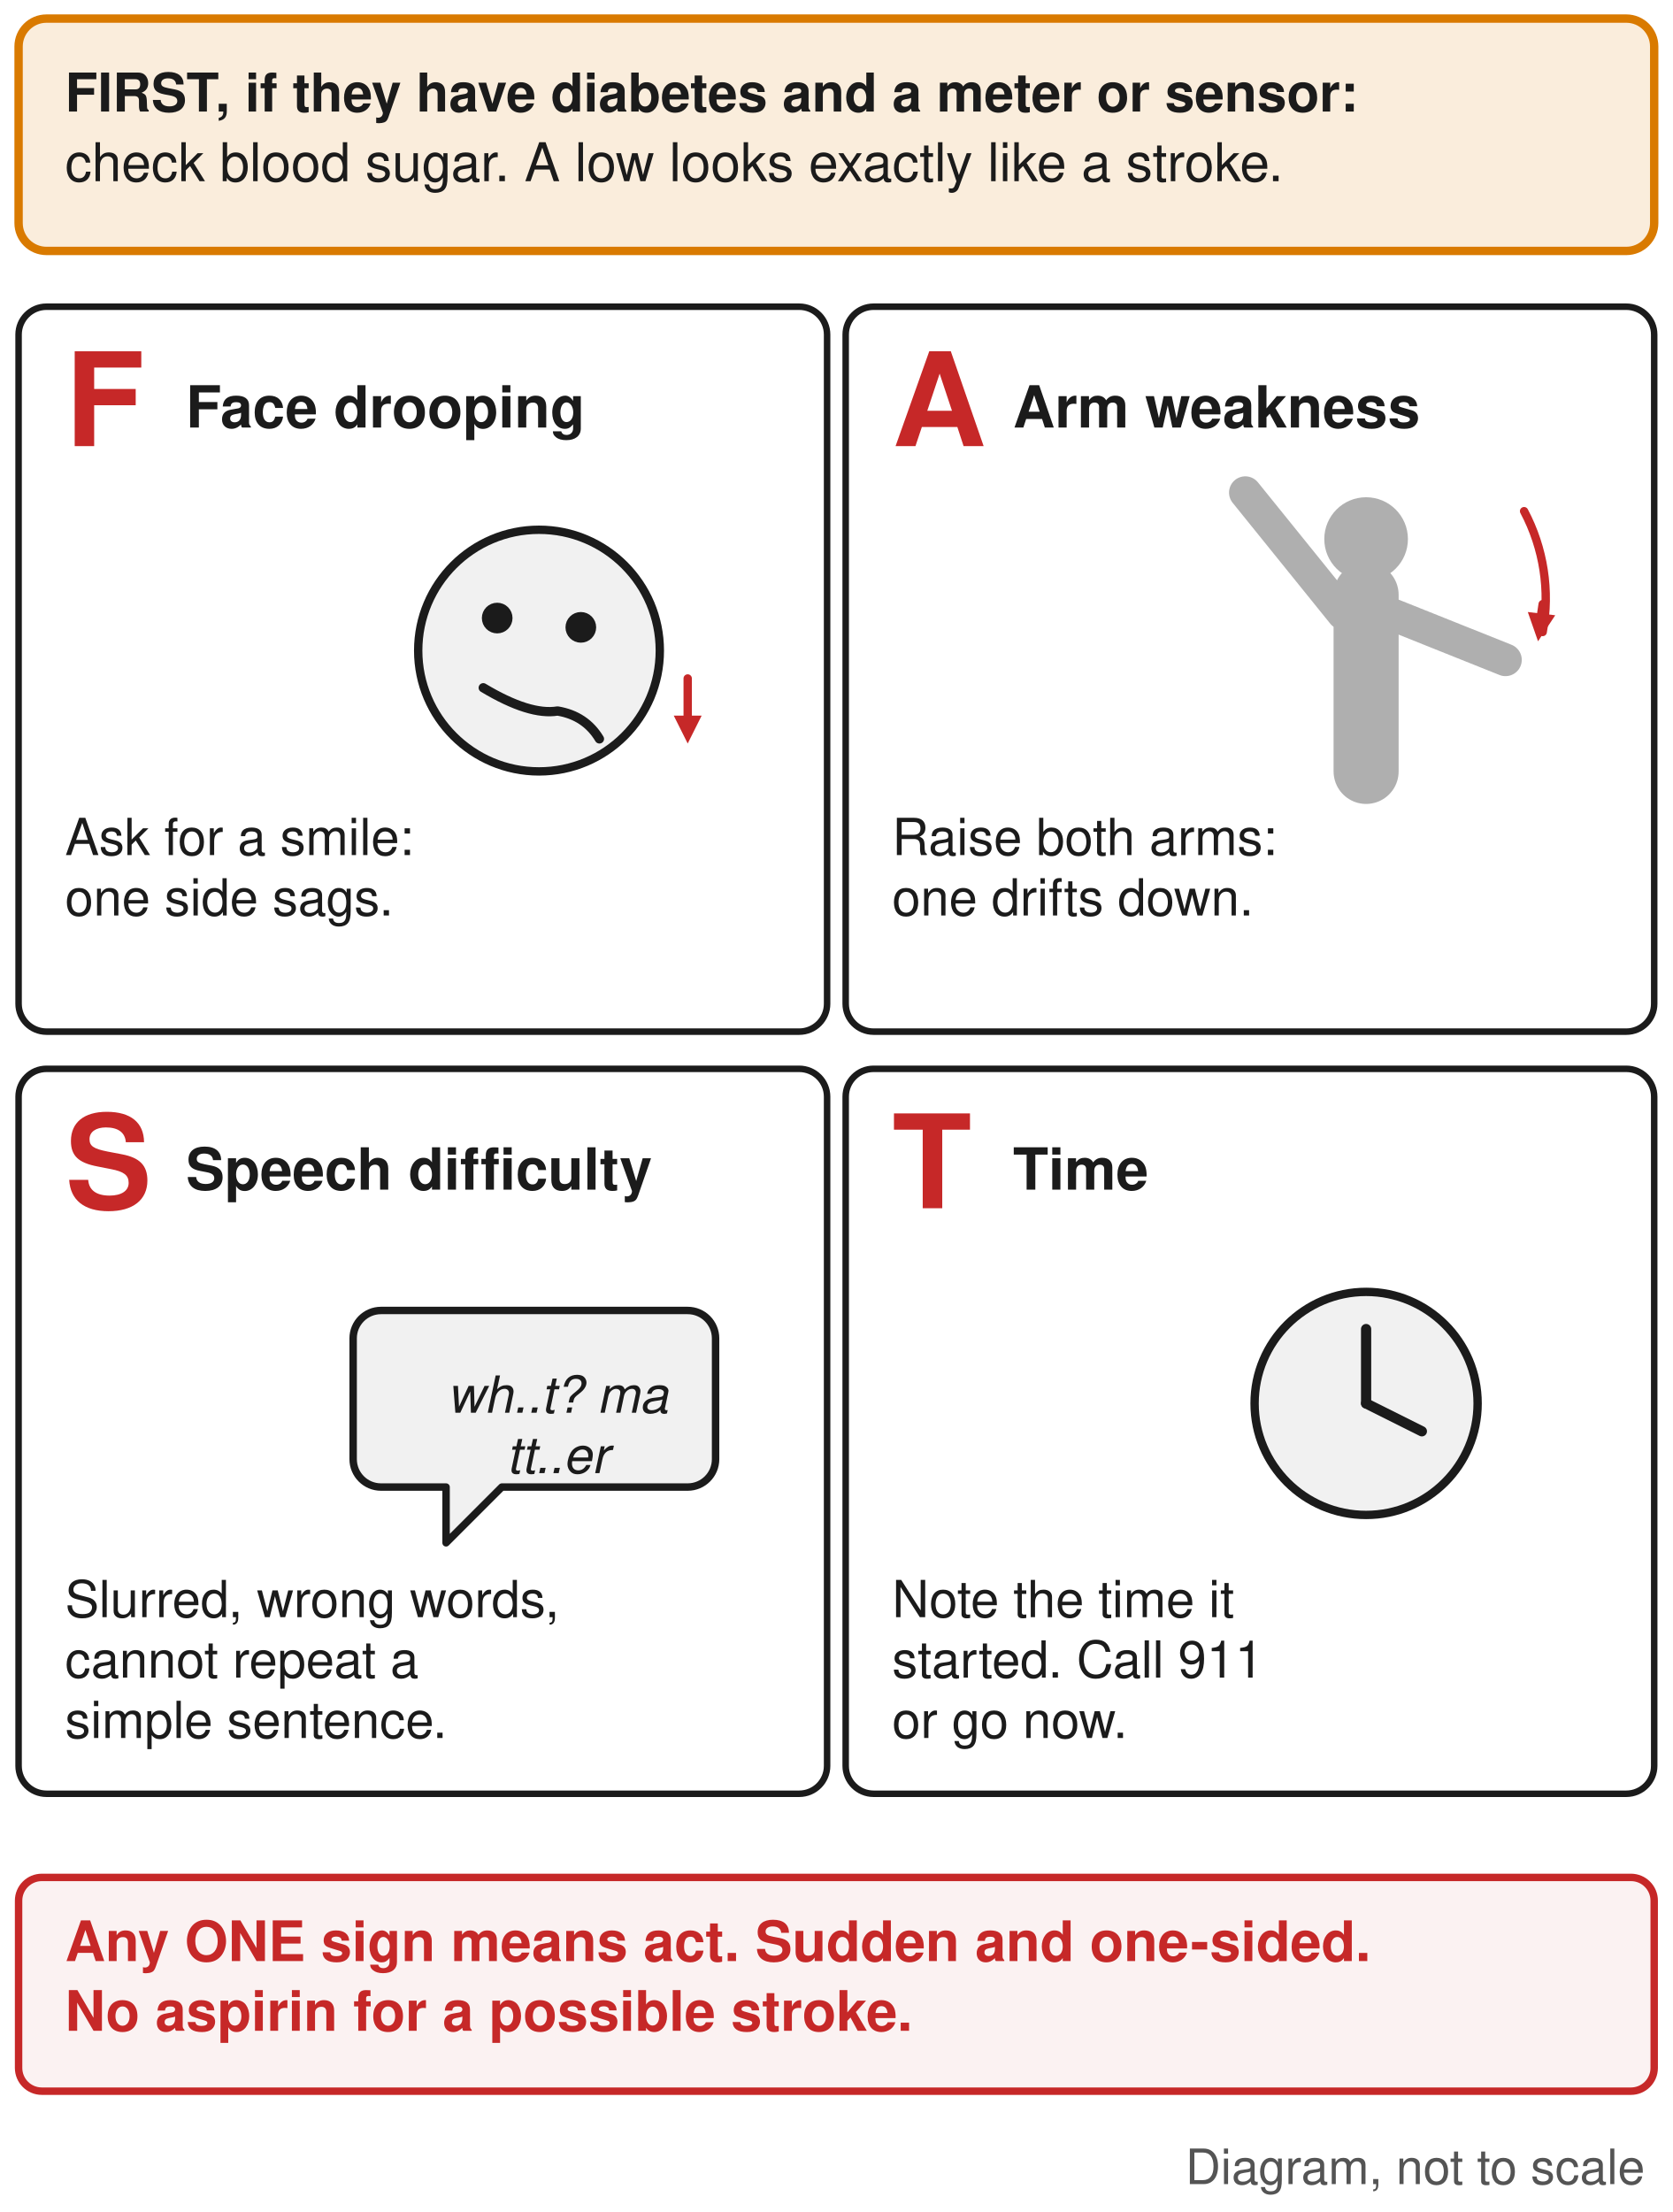
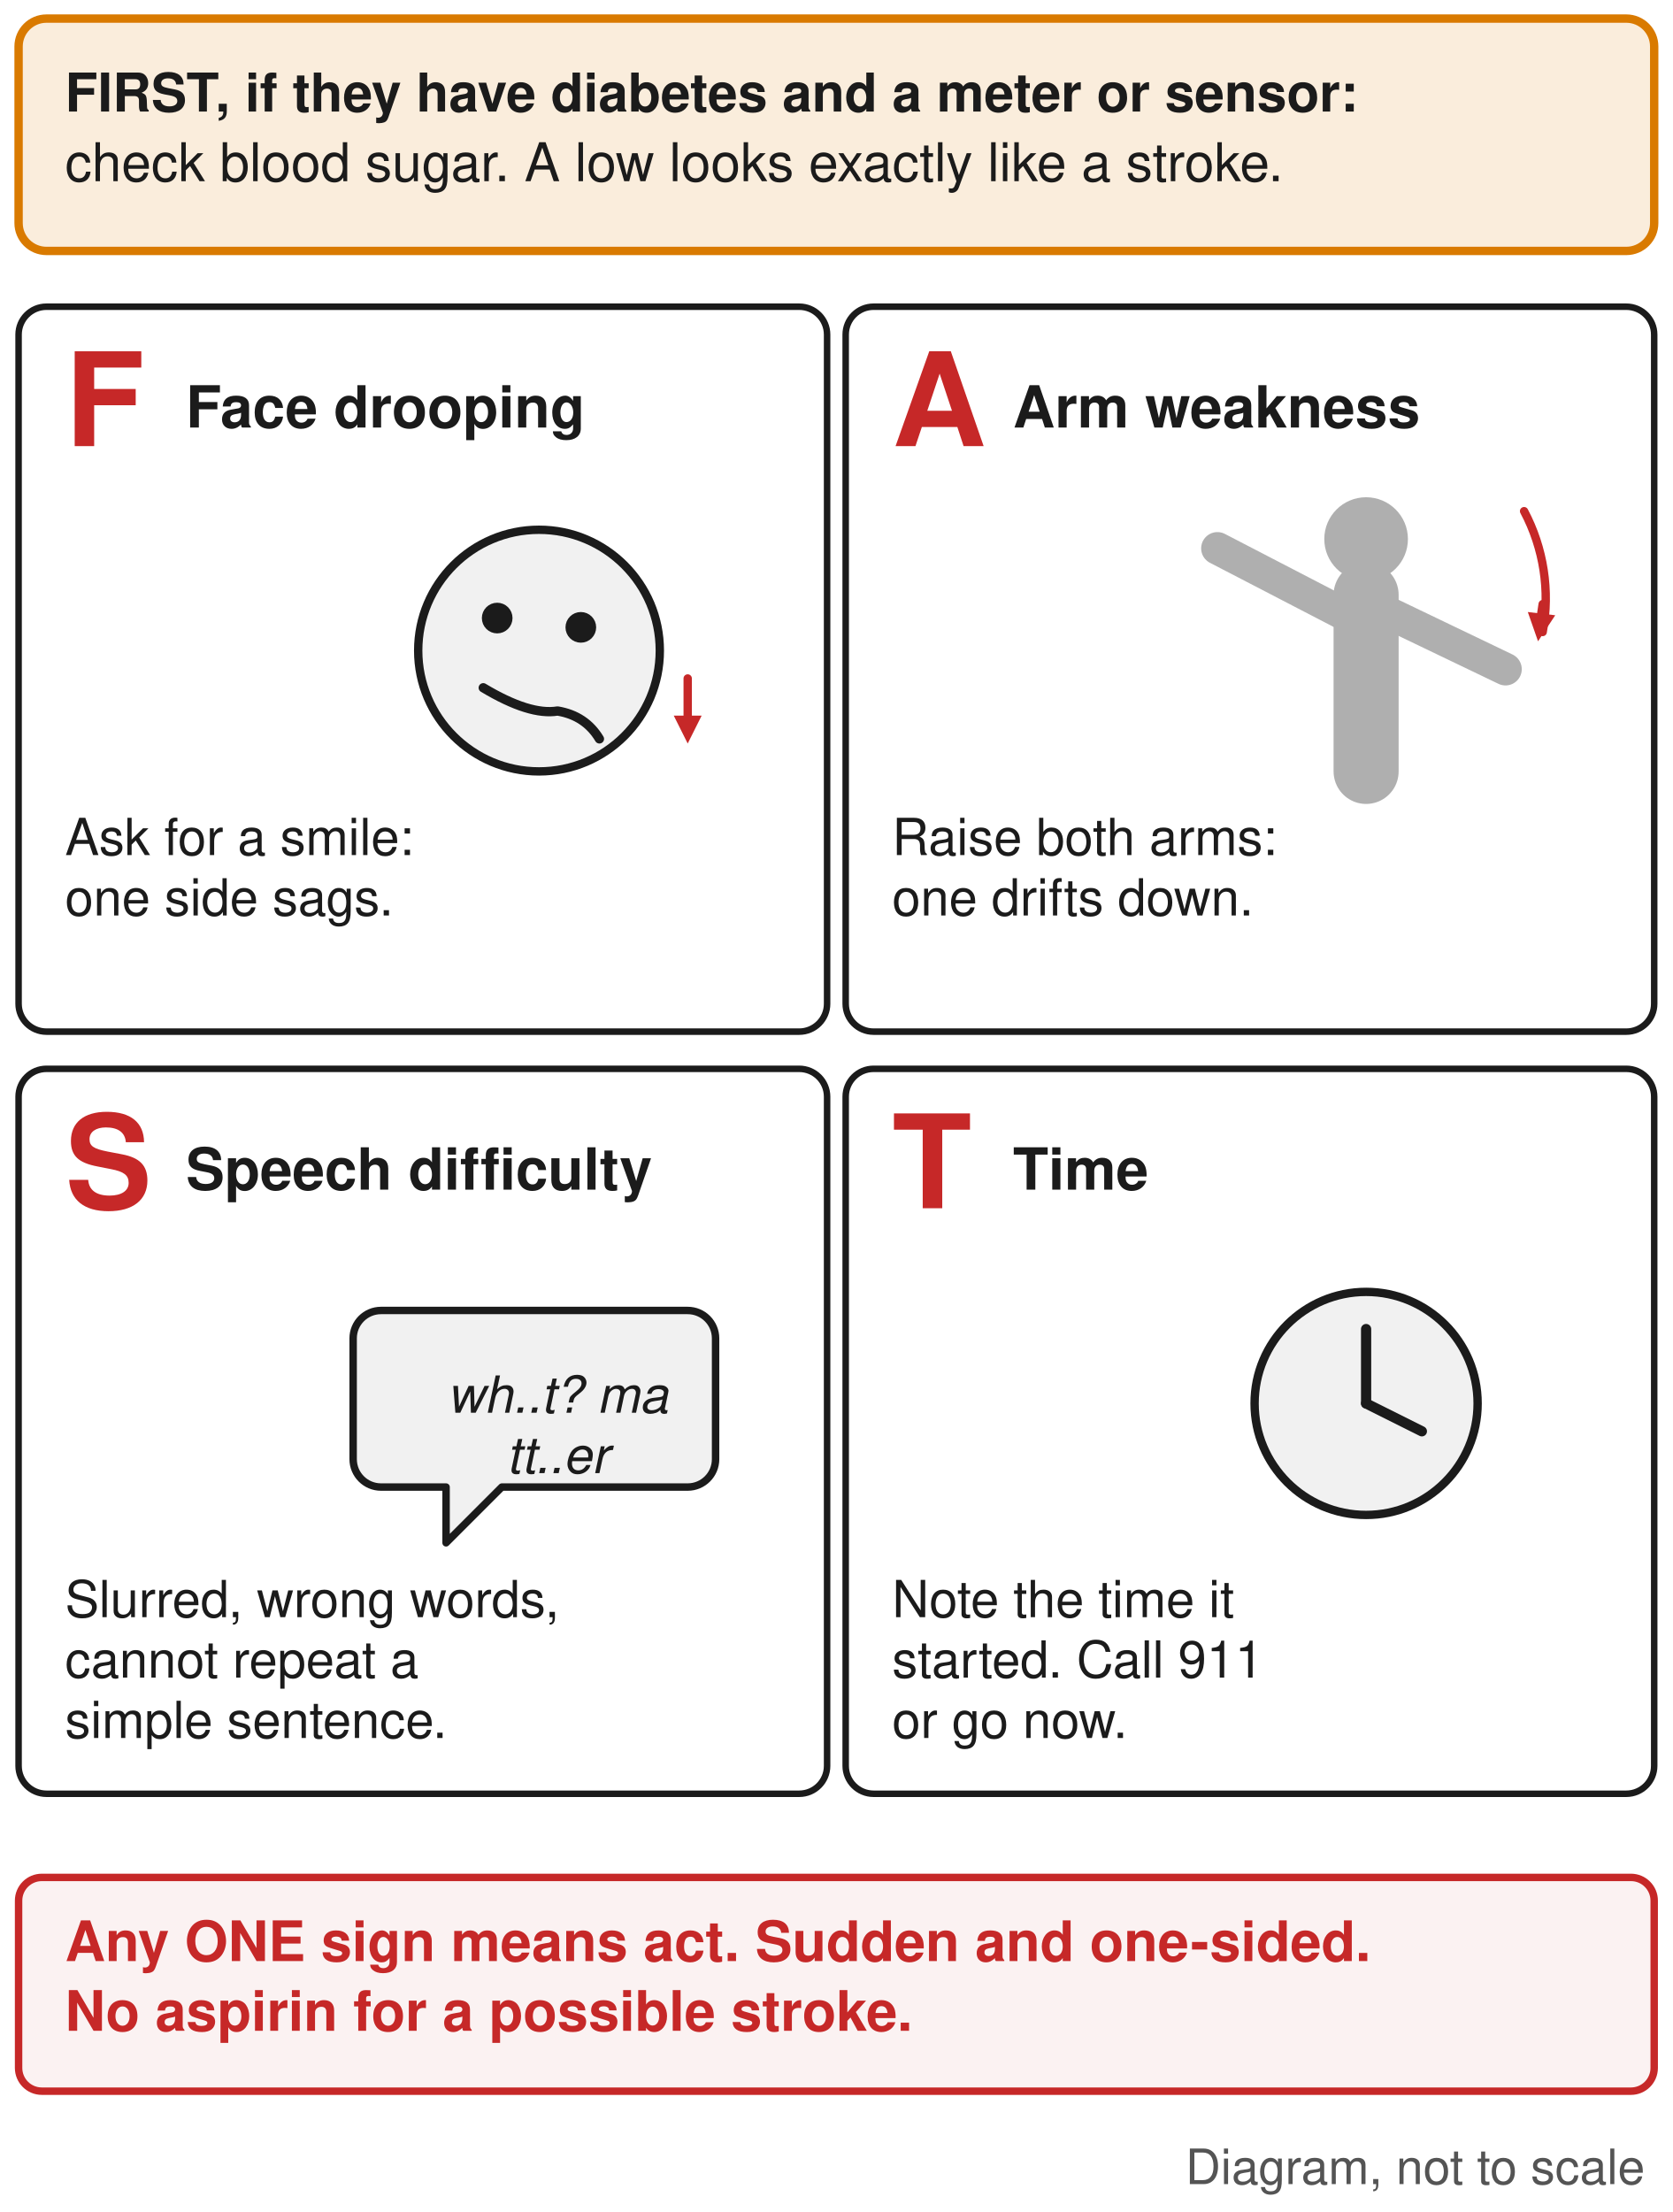
<svg xmlns="http://www.w3.org/2000/svg" viewBox="0 0 360 476" width="360" height="476" color="#1b1b1b" font-family="Helvetica, Arial, sans-serif" font-size="13" class="gpfig fig-stroke-fast" aria-label="F.A.S.T. stroke check">
  <rect x="4" y="4" width="352" height="50" rx="6" fill="#d97a00" fill-opacity="0.14" stroke="#d97a00" stroke-width="1.8" />
  <text x="14" y="24" font-size="11.5" font-weight="bold" fill="currentColor">FIRST, if they have diabetes and a meter or sensor:</text>
  <text x="14" y="39" font-size="11.5" fill="currentColor">check blood sugar. A low looks exactly like a stroke.</text>
  <rect x="4" y="66" width="174" height="156" rx="6" fill="none" stroke="currentColor" stroke-width="1.4" />
  <text x="14" y="96" font-size="28" font-weight="bold" fill="#c62828">F</text>
  <text x="40" y="92" font-size="12.5" font-weight="bold" fill="currentColor">Face drooping</text>
  <circle cx="116" cy="140" r="26" fill="currentColor" fill-opacity="0.06" stroke="currentColor" stroke-width="1.8" />
  <circle cx="107" cy="133" r="2.5" fill="currentColor" stroke="currentColor" stroke-width="1.6" />
  <circle cx="125" cy="135" r="2.5" fill="currentColor" stroke="currentColor" stroke-width="1.6" />
  <path d="M104,148 Q114,154 120,153 Q126,154 129,159" fill="none" stroke="currentColor" stroke-width="2" stroke-linejoin="round" stroke-linecap="round" />
  <line x1="148" y1="146" x2="148.0" y2="154.0" stroke="#c62828" stroke-width="1.8" stroke-linecap="round" />
  <path d="M148,160 L151.0,154.0 L145.0,154.0 Z" fill="#c62828" stroke="none" />
  <text x="14" y="184" font-size="11" fill="currentColor">Ask for a smile:</text>
  <text x="14" y="197" font-size="11" fill="currentColor">one side sags.</text>
  <rect x="182" y="66" width="174" height="156" rx="6" fill="none" stroke="currentColor" stroke-width="1.4" />
  <text x="192" y="96" font-size="28" font-weight="bold" fill="#c62828">A</text>
  <text x="218" y="92" font-size="12.5" font-weight="bold" fill="currentColor">Arm weakness</text>
  <g opacity="0.35">
    <circle cx="294" cy="116" r="9" fill="currentColor" />
    <path d="M294,128 L294,166" fill="none" stroke="currentColor" stroke-width="14" stroke-linecap="round" stroke-linejoin="round" />
-     <path d="M289,132 L268,106" fill="none" stroke="currentColor" stroke-width="7" stroke-linecap="round" stroke-linejoin="round" />
-     <path d="M299,132 L324,142" fill="none" stroke="currentColor" stroke-width="7" stroke-linecap="round" stroke-linejoin="round" />
+     <path d="M289,132 L262,118" fill="none" stroke="currentColor" stroke-width="7" stroke-linecap="round" stroke-linejoin="round" />
+     <path d="M299,132 L324,144" fill="none" stroke="currentColor" stroke-width="7" stroke-linecap="round" stroke-linejoin="round" />
  </g>
  <path d="M328,110 A40,40 0 0 1 332,136" fill="none" stroke="#c62828" stroke-width="1.8" stroke-linejoin="round" stroke-linecap="round" />
  <line x1="332" y1="130" x2="331.7" y2="132.0" stroke="#c62828" stroke-width="1.8" stroke-linecap="round" />
  <path d="M331,138 L334.7,132.4 L328.8,131.7 Z" fill="#c62828" stroke="none" />
  <text x="192" y="184" font-size="11" fill="currentColor">Raise both arms:</text>
  <text x="192" y="197" font-size="11" fill="currentColor">one drifts down.</text>
  <rect x="4" y="230" width="174" height="156" rx="6" fill="none" stroke="currentColor" stroke-width="1.4" />
  <text x="14" y="260" font-size="28" font-weight="bold" fill="#c62828">S</text>
  <text x="40" y="256" font-size="12.5" font-weight="bold" fill="currentColor">Speech difficulty</text>
  <path d="M82,282 h66 a6,6 0 0 1 6,6 v26 a6,6 0 0 1 -6,6 h-40 l-12,12 v-12 h-14 a6,6 0 0 1 -6,-6 v-26 a6,6 0 0 1 6,-6 Z" fill="currentColor" fill-opacity="0.06" stroke="currentColor" stroke-width="1.6" stroke-linejoin="round" stroke-linecap="round" />
  <text x="120" y="304" font-size="11" text-anchor="middle" font-style="italic" fill="currentColor">wh..t? ma</text>
  <text x="120" y="317" font-size="11" text-anchor="middle" font-style="italic" fill="currentColor">tt..er</text>
  <text x="14" y="348" font-size="11" fill="currentColor">Slurred, wrong words,</text>
  <text x="14" y="361" font-size="11" fill="currentColor">cannot repeat a</text>
  <text x="14" y="374" font-size="11" fill="currentColor">simple sentence.</text>
  <rect x="182" y="230" width="174" height="156" rx="6" fill="none" stroke="currentColor" stroke-width="1.4" />
  <text x="192" y="260" font-size="28" font-weight="bold" fill="#c62828">T</text>
  <text x="218" y="256" font-size="12.5" font-weight="bold" fill="currentColor">Time</text>
  <circle cx="294" cy="302" r="24" fill="currentColor" fill-opacity="0.06" stroke="currentColor" stroke-width="1.8" />
  <line x1="294" y1="302" x2="294" y2="286" stroke="currentColor" stroke-width="2.2" stroke-linecap="round" />
  <line x1="294" y1="302" x2="306" y2="308" stroke="currentColor" stroke-width="2.2" stroke-linecap="round" />
  <text x="192" y="348" font-size="11" fill="currentColor">Note the time it</text>
  <text x="192" y="361" font-size="11" fill="currentColor">started. Call 911</text>
  <text x="192" y="374" font-size="11" fill="currentColor">or go now.</text>
  <rect x="4" y="404" width="352" height="46" rx="5" fill="#c62828" fill-opacity="0.06" stroke="#c62828" stroke-width="1.6" />
  <text x="14" y="422" font-size="12" font-weight="bold" fill="#c62828">Any ONE sign means act. Sudden and one-sided.</text>
  <text x="14" y="437" font-size="12" font-weight="bold" fill="#c62828">No aspirin for a possible stroke.</text>
  <text x="354" y="470" font-size="10.5" text-anchor="end" fill="currentColor" opacity="0.75">Diagram, not to scale</text>
</svg>
